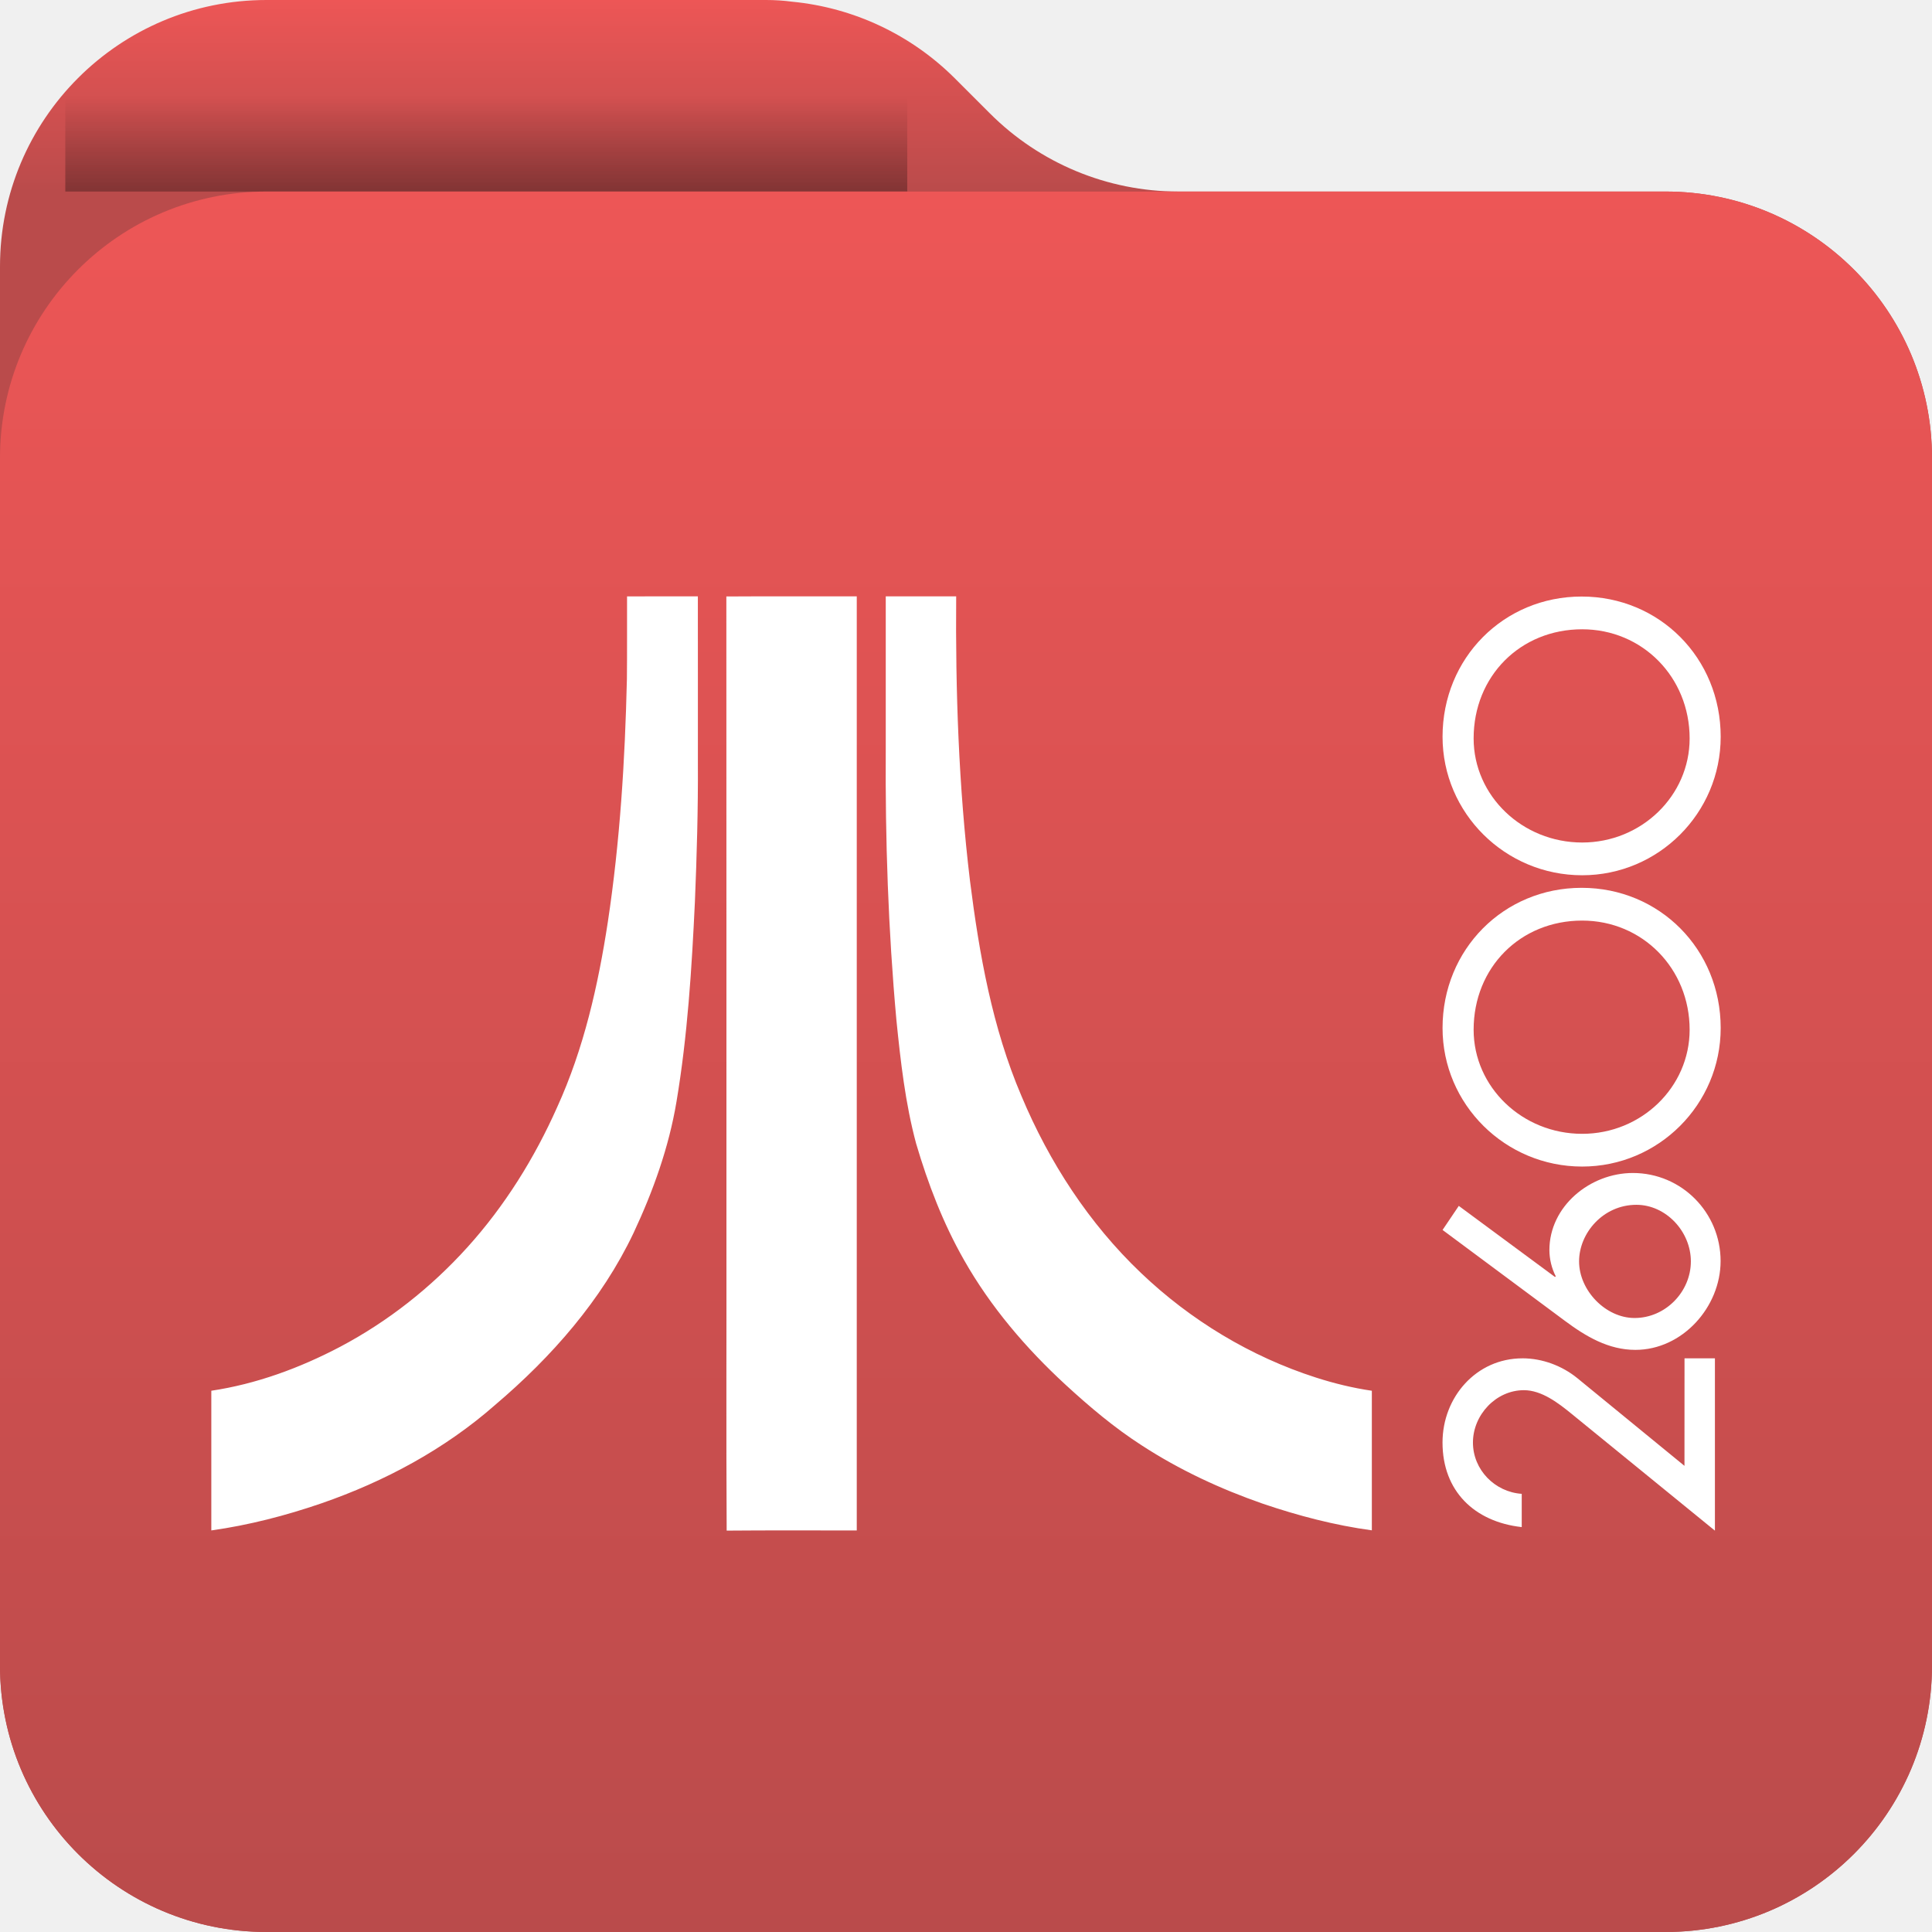
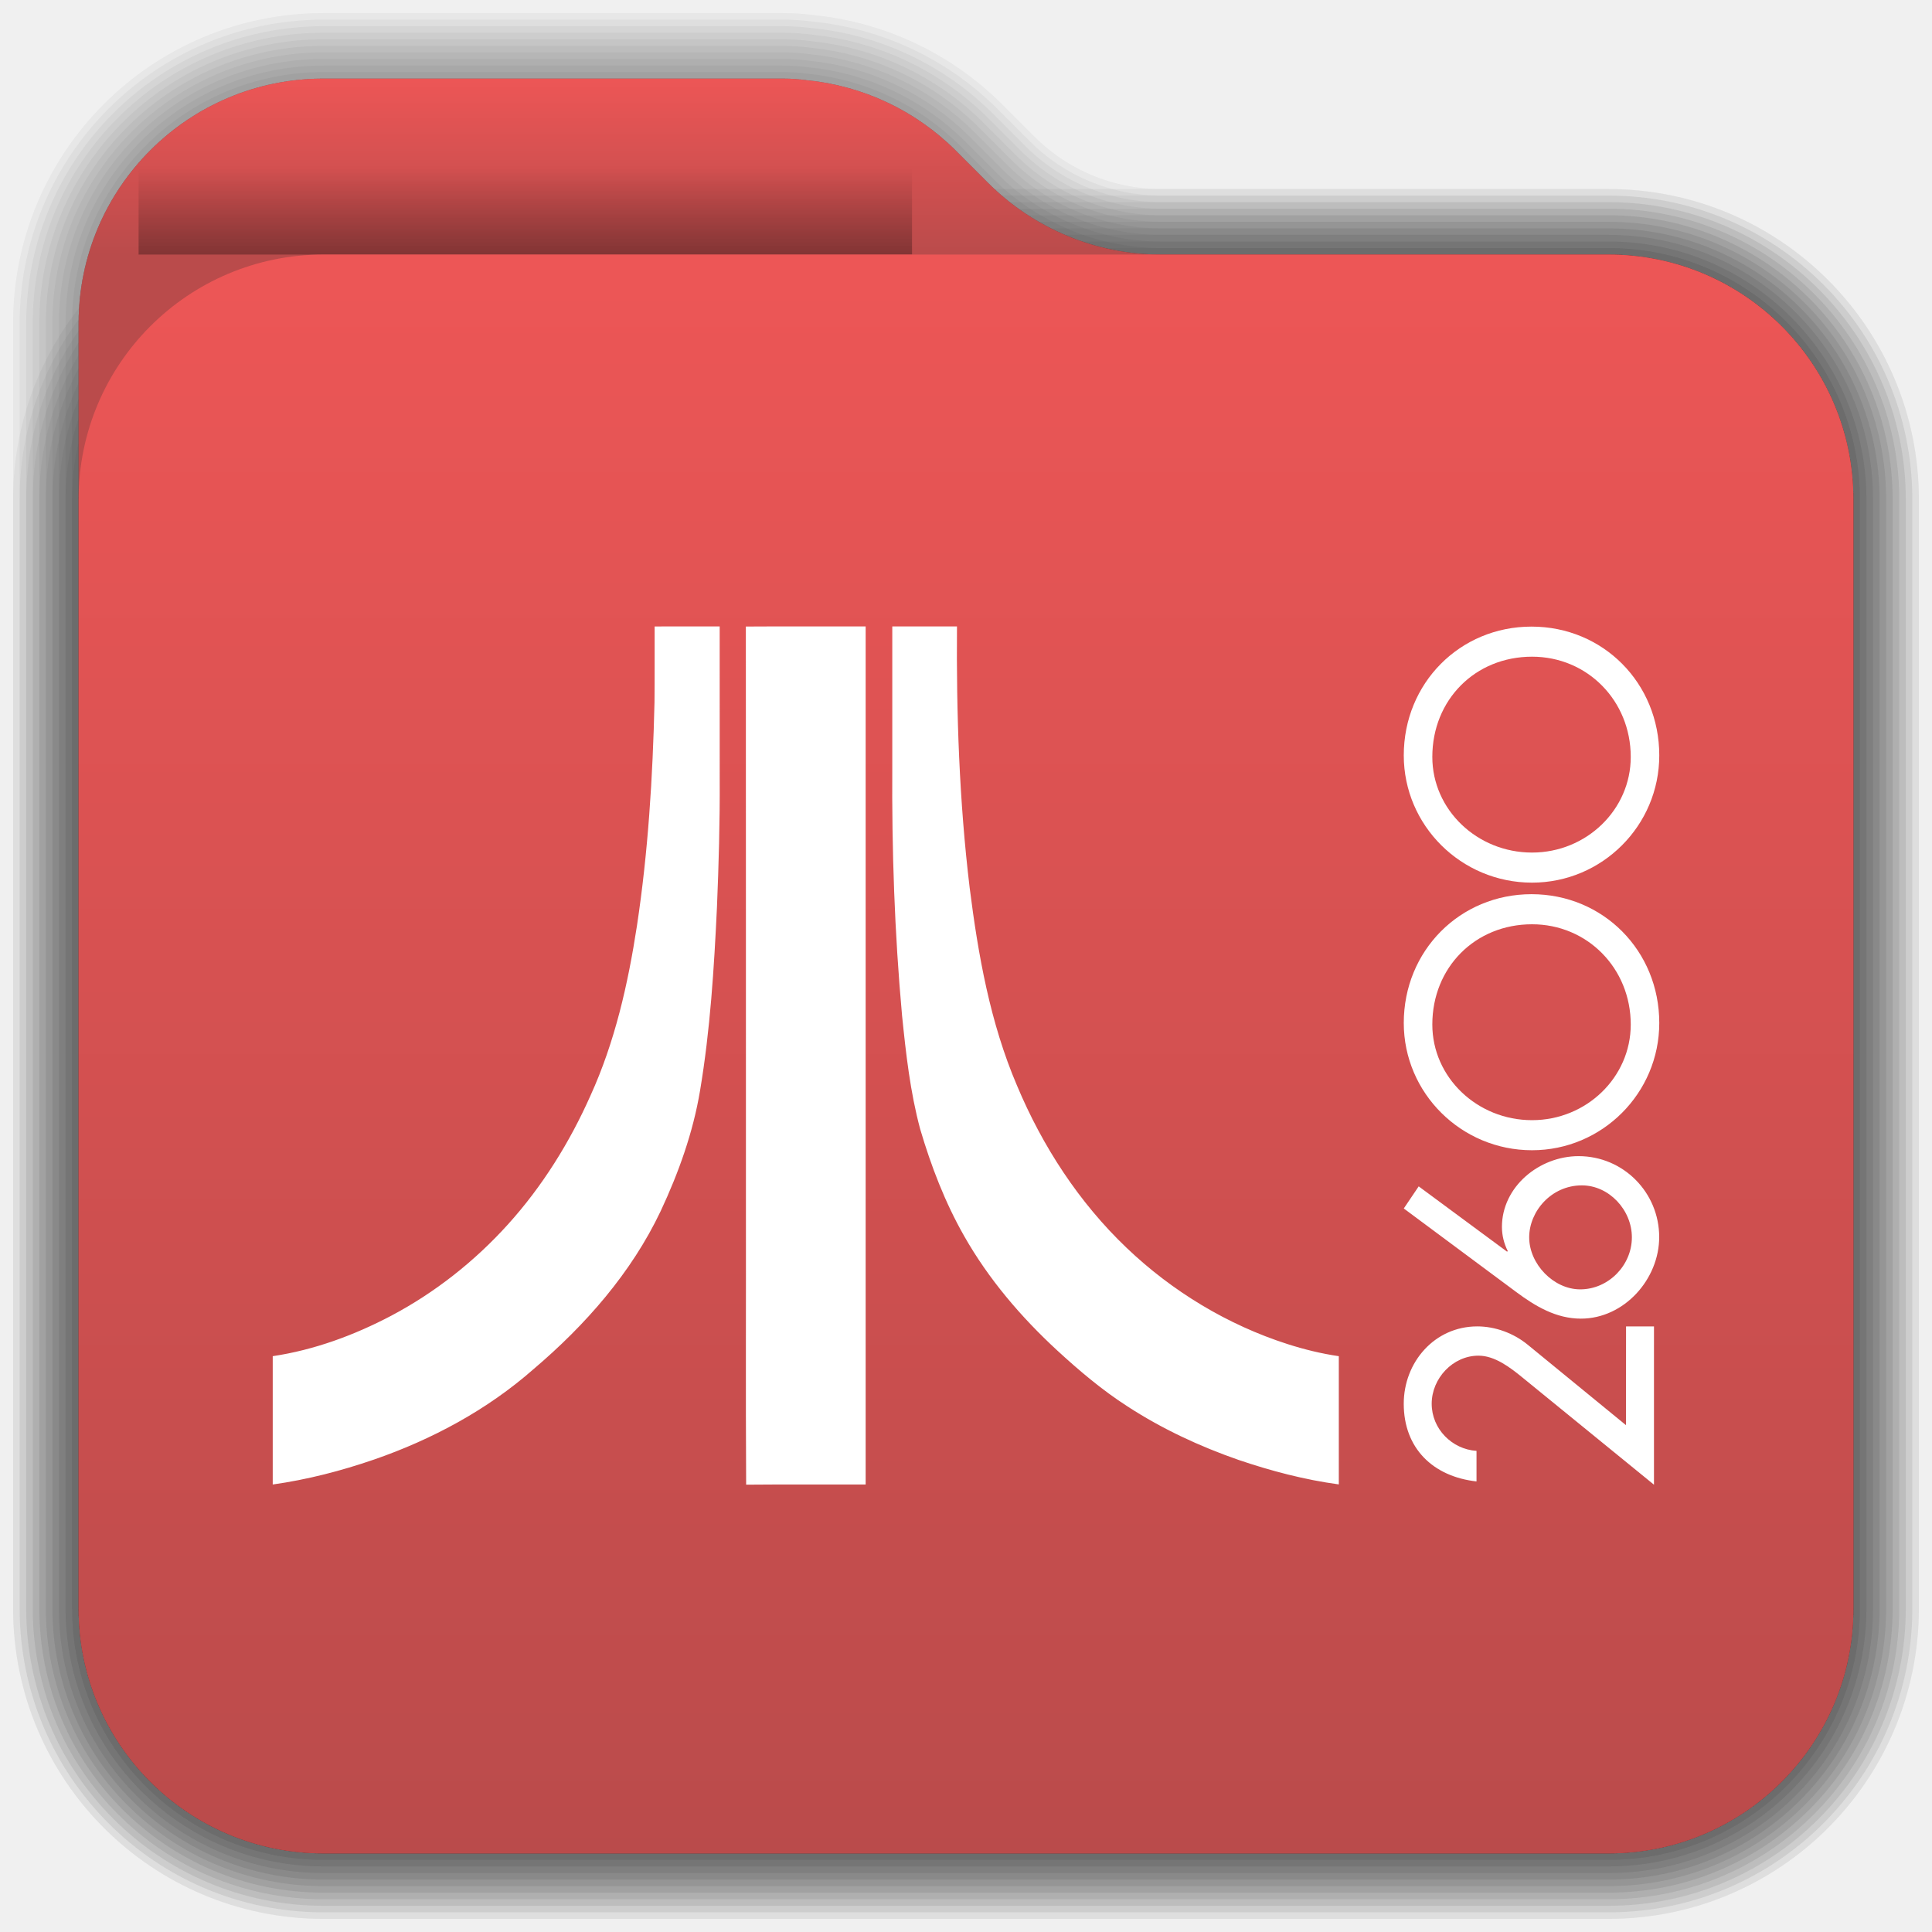
- <svg xmlns="http://www.w3.org/2000/svg" xmlns:xlink="http://www.w3.org/1999/xlink" width="512" height="512" viewBox="0 0 135.467 135.467" version="1.1" id="svg1" xml:space="preserve">
+ <svg xmlns="http://www.w3.org/2000/svg" xmlns:xlink="http://www.w3.org/1999/xlink" width="512" height="512" viewBox="-6 -6 147.467 147.467" version="1.1" id="svg1" xml:space="preserve">
  <defs id="defs1">
    <linearGradient id="linearGradient17">
      <stop style="stop-color:#e5e5e5;stop-opacity:1;" offset="0" id="stop17" />
      <stop style="stop-color:#a8a8a8;stop-opacity:1;" offset="1" id="stop18" />
    </linearGradient>
    <linearGradient id="linearGradient15">
      <stop style="stop-color:#e5e5e5;stop-opacity:1;" offset="0" id="stop15" />
      <stop style="stop-color:#a8a8a8;stop-opacity:1;" offset="1" id="stop16" />
    </linearGradient>
    <linearGradient xlink:href="#linearGradient15" id="linearGradient16" x1="55.033" y1="6.35" x2="55.033" y2="18.521" gradientUnits="userSpaceOnUse" />
    <linearGradient xlink:href="#linearGradient17" id="linearGradient18" x1="67.733" y1="18.521" x2="67.733" y2="129.117" gradientUnits="userSpaceOnUse" />
    <linearGradient data-orig="e53535,a82727" x1="55.033" y1="6.35" x2="55.033" y2="18.521" gradientUnits="userSpaceOnUse" id="linearGradient16_tint">
      <stop style="stop-color:#ed5656;stop-opacity:1;" offset="0" />
      <stop style="stop-color:#ba4b4b;stop-opacity:1;" offset="1" />
    </linearGradient>
    <linearGradient data-orig="e53535,a82727" x1="67.733" y1="18.521" x2="67.733" y2="129.117" gradientUnits="userSpaceOnUse" id="linearGradient18_tint">
      <stop style="stop-color:#ed5656;stop-opacity:1;" offset="0" />
      <stop style="stop-color:#ba4b4b;stop-opacity:1;" offset="1" />
    </linearGradient>
    <linearGradient id="tabShade" x1="0" y1="12.521" x2="0" y2="18.521" gradientUnits="userSpaceOnUse">
      <stop offset="0" style="stop-color:#000000;stop-opacity:0" />
      <stop offset="1" style="stop-color:#000000;stop-opacity:0.3" />
    </linearGradient>
  </defs>
  <g id="layer1">
+     <g id="folder-shadow" style="fill:#000000;stroke:#000000;stroke-linejoin:round" transform="matrix(1.103449,0,0,1.103449,-7.006964,-7.006964)">
+       <path d="M 23.283,6.35 C 13.931,6.35 6.35,13.931 6.35,23.283 v 88.9 c -4.4e-6,9.352 7.581,16.933 16.933,16.933 h 88.9 c 9.352,0 16.933,-7.581 16.933,-16.933 V 35.454 c 0,-9.352 -7.581,-16.933 -16.933,-16.933 H 81.206 c -4.482,-0.007 -8.778,-1.79 -11.947,-4.959 h -5.17e-4 L 67.006,11.31 C 64.233,8.55 60.589,6.836 56.694,6.459 56.144,6.386 55.589,6.35 55.033,6.35 h -0.009 z" style="fill-opacity:0.04;stroke-opacity:0.04;stroke-width:9.062" />
+       <path d="m 23.283,18.521 c -9.352,-1e-6 -16.933,7.581 -16.933,16.933 v 76.729 c -4.4e-6,9.352 7.581,16.933 16.933,16.933 h 88.9 c 9.352,0 16.933,-7.581 16.933,-16.933 V 35.454 c 0,-9.352 -7.581,-16.933 -16.933,-16.933 z" style="fill-opacity:0.04;stroke-opacity:0.04;stroke-width:9.062" />
+       <path d="M 23.283,6.35 C 13.931,6.35 6.35,13.931 6.35,23.283 v 88.9 c -4.4e-6,9.352 7.581,16.933 16.933,16.933 h 88.9 c 9.352,0 16.933,-7.581 16.933,-16.933 V 35.454 c 0,-9.352 -7.581,-16.933 -16.933,-16.933 H 81.206 c -4.482,-0.007 -8.778,-1.79 -11.947,-4.959 h -5.17e-4 L 67.006,11.31 C 64.233,8.55 60.589,6.836 56.694,6.459 56.144,6.386 55.589,6.35 55.033,6.35 h -0.009 z" style="fill-opacity:0.04;stroke-opacity:0.04;stroke-width:8.156" />
+       <path d="m 23.283,18.521 c -9.352,-1e-6 -16.933,7.581 -16.933,16.933 v 76.729 c -4.4e-6,9.352 7.581,16.933 16.933,16.933 h 88.9 c 9.352,0 16.933,-7.581 16.933,-16.933 V 35.454 c 0,-9.352 -7.581,-16.933 -16.933,-16.933 z" style="fill-opacity:0.04;stroke-opacity:0.04;stroke-width:8.156" />
+       <path d="M 23.283,6.35 C 13.931,6.35 6.35,13.931 6.35,23.283 v 88.9 c -4.4e-6,9.352 7.581,16.933 16.933,16.933 h 88.9 c 9.352,0 16.933,-7.581 16.933,-16.933 V 35.454 c 0,-9.352 -7.581,-16.933 -16.933,-16.933 H 81.206 c -4.482,-0.007 -8.778,-1.79 -11.947,-4.959 h -5.17e-4 L 67.006,11.31 C 64.233,8.55 60.589,6.836 56.694,6.459 56.144,6.386 55.589,6.35 55.033,6.35 h -0.009 z" style="fill-opacity:0.04;stroke-opacity:0.04;stroke-width:7.250" />
+       <path d="m 23.283,18.521 c -9.352,-1e-6 -16.933,7.581 -16.933,16.933 v 76.729 c -4.4e-6,9.352 7.581,16.933 16.933,16.933 h 88.9 c 9.352,0 16.933,-7.581 16.933,-16.933 V 35.454 c 0,-9.352 -7.581,-16.933 -16.933,-16.933 z" style="fill-opacity:0.04;stroke-opacity:0.04;stroke-width:7.250" />
+       <path d="M 23.283,6.35 C 13.931,6.35 6.35,13.931 6.35,23.283 v 88.9 c -4.4e-6,9.352 7.581,16.933 16.933,16.933 h 88.9 c 9.352,0 16.933,-7.581 16.933,-16.933 V 35.454 c 0,-9.352 -7.581,-16.933 -16.933,-16.933 H 81.206 c -4.482,-0.007 -8.778,-1.79 -11.947,-4.959 h -5.17e-4 L 67.006,11.31 C 64.233,8.55 60.589,6.836 56.694,6.459 56.144,6.386 55.589,6.35 55.033,6.35 h -0.009 z" style="fill-opacity:0.04;stroke-opacity:0.04;stroke-width:6.344" />
+       <path d="m 23.283,18.521 c -9.352,-1e-6 -16.933,7.581 -16.933,16.933 v 76.729 c -4.4e-6,9.352 7.581,16.933 16.933,16.933 h 88.9 c 9.352,0 16.933,-7.581 16.933,-16.933 V 35.454 c 0,-9.352 -7.581,-16.933 -16.933,-16.933 z" style="fill-opacity:0.04;stroke-opacity:0.04;stroke-width:6.344" />
+       <path d="M 23.283,6.35 C 13.931,6.35 6.35,13.931 6.35,23.283 v 88.9 c -4.4e-6,9.352 7.581,16.933 16.933,16.933 h 88.9 c 9.352,0 16.933,-7.581 16.933,-16.933 V 35.454 c 0,-9.352 -7.581,-16.933 -16.933,-16.933 H 81.206 c -4.482,-0.007 -8.778,-1.79 -11.947,-4.959 h -5.17e-4 L 67.006,11.31 C 64.233,8.55 60.589,6.836 56.694,6.459 56.144,6.386 55.589,6.35 55.033,6.35 h -0.009 z" style="fill-opacity:0.04;stroke-opacity:0.04;stroke-width:5.437" />
+       <path d="m 23.283,18.521 c -9.352,-1e-6 -16.933,7.581 -16.933,16.933 v 76.729 c -4.4e-6,9.352 7.581,16.933 16.933,16.933 h 88.9 c 9.352,0 16.933,-7.581 16.933,-16.933 V 35.454 c 0,-9.352 -7.581,-16.933 -16.933,-16.933 z" style="fill-opacity:0.04;stroke-opacity:0.04;stroke-width:5.437" />
+       <path d="M 23.283,6.35 C 13.931,6.35 6.35,13.931 6.35,23.283 v 88.9 c -4.4e-6,9.352 7.581,16.933 16.933,16.933 h 88.9 c 9.352,0 16.933,-7.581 16.933,-16.933 V 35.454 c 0,-9.352 -7.581,-16.933 -16.933,-16.933 H 81.206 c -4.482,-0.007 -8.778,-1.79 -11.947,-4.959 h -5.17e-4 L 67.006,11.31 C 64.233,8.55 60.589,6.836 56.694,6.459 56.144,6.386 55.589,6.35 55.033,6.35 h -0.009 z" style="fill-opacity:0.04;stroke-opacity:0.04;stroke-width:4.531" />
+       <path d="m 23.283,18.521 c -9.352,-1e-6 -16.933,7.581 -16.933,16.933 v 76.729 c -4.4e-6,9.352 7.581,16.933 16.933,16.933 h 88.9 c 9.352,0 16.933,-7.581 16.933,-16.933 V 35.454 c 0,-9.352 -7.581,-16.933 -16.933,-16.933 z" style="fill-opacity:0.04;stroke-opacity:0.04;stroke-width:4.531" />
+       <path d="M 23.283,6.35 C 13.931,6.35 6.35,13.931 6.35,23.283 v 88.9 c -4.4e-6,9.352 7.581,16.933 16.933,16.933 h 88.9 c 9.352,0 16.933,-7.581 16.933,-16.933 V 35.454 c 0,-9.352 -7.581,-16.933 -16.933,-16.933 H 81.206 c -4.482,-0.007 -8.778,-1.79 -11.947,-4.959 h -5.17e-4 L 67.006,11.31 C 64.233,8.55 60.589,6.836 56.694,6.459 56.144,6.386 55.589,6.35 55.033,6.35 h -0.009 z" style="fill-opacity:0.04;stroke-opacity:0.04;stroke-width:3.625" />
+       <path d="m 23.283,18.521 c -9.352,-1e-6 -16.933,7.581 -16.933,16.933 v 76.729 c -4.4e-6,9.352 7.581,16.933 16.933,16.933 h 88.9 c 9.352,0 16.933,-7.581 16.933,-16.933 V 35.454 c 0,-9.352 -7.581,-16.933 -16.933,-16.933 z" style="fill-opacity:0.04;stroke-opacity:0.04;stroke-width:3.625" />
+       <path d="M 23.283,6.35 C 13.931,6.35 6.35,13.931 6.35,23.283 v 88.9 c -4.4e-6,9.352 7.581,16.933 16.933,16.933 h 88.9 c 9.352,0 16.933,-7.581 16.933,-16.933 V 35.454 c 0,-9.352 -7.581,-16.933 -16.933,-16.933 H 81.206 c -4.482,-0.007 -8.778,-1.79 -11.947,-4.959 h -5.17e-4 L 67.006,11.31 C 64.233,8.55 60.589,6.836 56.694,6.459 56.144,6.386 55.589,6.35 55.033,6.35 h -0.009 z" style="fill-opacity:0.04;stroke-opacity:0.04;stroke-width:2.719" />
+       <path d="m 23.283,18.521 c -9.352,-1e-6 -16.933,7.581 -16.933,16.933 v 76.729 c -4.4e-6,9.352 7.581,16.933 16.933,16.933 h 88.9 c 9.352,0 16.933,-7.581 16.933,-16.933 V 35.454 c 0,-9.352 -7.581,-16.933 -16.933,-16.933 z" style="fill-opacity:0.04;stroke-opacity:0.04;stroke-width:2.719" />
+       <path d="M 23.283,6.35 C 13.931,6.35 6.35,13.931 6.35,23.283 v 88.9 c -4.4e-6,9.352 7.581,16.933 16.933,16.933 h 88.9 c 9.352,0 16.933,-7.581 16.933,-16.933 V 35.454 c 0,-9.352 -7.581,-16.933 -16.933,-16.933 H 81.206 c -4.482,-0.007 -8.778,-1.79 -11.947,-4.959 h -5.17e-4 L 67.006,11.31 C 64.233,8.55 60.589,6.836 56.694,6.459 56.144,6.386 55.589,6.35 55.033,6.35 h -0.009 z" style="fill-opacity:0.04;stroke-opacity:0.04;stroke-width:1.812" />
+       <path d="m 23.283,18.521 c -9.352,-1e-6 -16.933,7.581 -16.933,16.933 v 76.729 c -4.4e-6,9.352 7.581,16.933 16.933,16.933 h 88.9 c 9.352,0 16.933,-7.581 16.933,-16.933 V 35.454 c 0,-9.352 -7.581,-16.933 -16.933,-16.933 z" style="fill-opacity:0.04;stroke-opacity:0.04;stroke-width:1.812" />
+       <path d="M 23.283,6.35 C 13.931,6.35 6.35,13.931 6.35,23.283 v 88.9 c -4.4e-6,9.352 7.581,16.933 16.933,16.933 h 88.9 c 9.352,0 16.933,-7.581 16.933,-16.933 V 35.454 c 0,-9.352 -7.581,-16.933 -16.933,-16.933 H 81.206 c -4.482,-0.007 -8.778,-1.79 -11.947,-4.959 h -5.17e-4 L 67.006,11.31 C 64.233,8.55 60.589,6.836 56.694,6.459 56.144,6.386 55.589,6.35 55.033,6.35 h -0.009 z" style="fill-opacity:0.04;stroke-opacity:0.04;stroke-width:0.906" />
+       <path d="m 23.283,18.521 c -9.352,-1e-6 -16.933,7.581 -16.933,16.933 v 76.729 c -4.4e-6,9.352 7.581,16.933 16.933,16.933 h 88.9 c 9.352,0 16.933,-7.581 16.933,-16.933 V 35.454 c 0,-9.352 -7.581,-16.933 -16.933,-16.933 z" style="fill-opacity:0.04;stroke-opacity:0.04;stroke-width:0.906" />
+     </g>
    <g id="g50" transform="matrix(1.103449,0,0,1.103449,-7.006964,-7.006964)">
      <path id="path46" style="display:inline;fill:url(#linearGradient16_tint);stroke-width:11.943;paint-order:stroke fill markers" d="M 23.283,6.35 C 13.931,6.35 6.35,13.931 6.35,23.283 v 88.9 c -4.4e-6,9.352 7.581,16.933 16.933,16.933 h 88.9 c 9.352,0 16.933,-7.581 16.933,-16.933 V 35.454 c 0,-9.352 -7.581,-16.933 -16.933,-16.933 H 81.206 c -4.482,-0.007 -8.778,-1.79 -11.947,-4.959 h -5.17e-4 L 67.006,11.31 C 64.233,8.55 60.589,6.836 56.694,6.459 56.144,6.386 55.589,6.35 55.033,6.35 h -0.009 z" />
      <rect id="tab-shade" x="10.5" y="12.521" width="53.5" height="6" style="fill:url(#tabShade)" />
      <path id="path50" style="display:inline;fill:url(#linearGradient18_tint);stroke-width:11.943;paint-order:stroke fill markers" d="m 23.283,18.521 c -9.352,-1e-6 -16.933,7.581 -16.933,16.933 v 76.729 c -4.4e-6,9.352 7.581,16.933 16.933,16.933 h 88.9 c 9.352,0 16.933,-7.581 16.933,-16.933 V 35.454 c 0,-9.352 -7.581,-16.933 -16.933,-16.933 z" />
    </g>
    <path id="path18" style="fill:#ffffff;stroke-width:0.538" d="m 48.932,41.813 c -1.655,0.004 -3.31,-0.001 -4.965,0.004 -0.006,1.931 0.01,3.863 -0.01,5.794 -0.132,5.701 -0.486,11.409 -1.339,17.049 -0.68,4.438 -1.681,8.869 -3.55,12.971 -1.587,3.57 -3.678,6.931 -6.302,9.832 -2.541,2.813 -5.56,5.197 -8.914,6.97 -2.826,1.487 -5.87,2.609 -9.035,3.082 0.003,3.264 0.003,6.531 0,9.795 2.63,-0.37 5.211,-1.037 7.721,-1.9 4.436,-1.533 8.653,-3.797 12.187,-6.906 3.95,-3.354 7.463,-7.343 9.7,-12.056 1.37,-2.925 2.476,-6.006 3.009,-9.201 0.776,-4.633 1.07,-9.329 1.291,-14.016 0.134,-3.245 0.227,-6.494 0.209,-9.743 -0.002,-3.891 0.004,-7.784 -0.002,-11.677 z m 11.142,0.002 c -3.048,0.006 -6.098,-0.012 -9.144,0.008 0.01,14.873 0.002,29.742 0.006,44.615 0.01,6.962 -0.023,13.925 0.016,20.885 3.04,-0.028 6.081,-0.006 9.122,-0.012 0.001,-21.831 0.001,-43.663 0,-65.496 z m 2.033,0 c -0.001,3.577 0,7.157 0,10.734 -0.041,6.324 0.173,12.656 0.745,18.956 0.296,2.915 0.622,5.844 1.385,8.681 0.832,2.822 1.894,5.59 3.351,8.15 1.862,3.287 4.343,6.193 7.114,8.747 1.681,1.545 3.43,3.026 5.354,4.263 2.635,1.715 5.505,3.052 8.472,4.084 2.491,0.847 5.051,1.519 7.662,1.873 -0.004,-3.262 -0.002,-6.525 0,-9.787 C 94.862,97.322 93.555,97.002 92.278,96.593 87.697,95.124 83.48,92.573 80.002,89.255 76.359,85.787 73.562,81.483 71.623,76.852 69.577,72.066 68.661,66.892 68.012,61.753 67.218,55.141 66.992,48.472 67.045,41.816 c -1.645,-0.004 -3.291,-0.002 -4.937,-10e-4 z m 48.792,0.013 c -5.468,0 -9.751,4.318 -9.751,9.83 0,5.355 4.391,9.713 9.789,9.713 5.355,0 9.713,-4.357 9.713,-9.713 0,-5.512 -4.283,-9.83 -9.75,-9.83 z m 0.039,2.296 c 4.226,0 7.535,3.361 7.535,7.653 0,4.024 -3.38,7.298 -7.535,7.298 -4.197,0 -7.611,-3.274 -7.611,-7.298 0,-4.363 3.272,-7.653 7.611,-7.653 z m -0.039,18.128 c -5.468,0 -9.751,4.318 -9.751,9.829 0,5.356 4.391,9.715 9.789,9.715 5.355,0 9.713,-4.358 9.713,-9.715 0,-5.511 -4.283,-9.829 -9.75,-9.829 z m 0.039,2.297 c 4.226,0 7.535,3.362 7.535,7.653 0,4.024 -3.38,7.299 -7.535,7.299 -4.197,0 -7.611,-3.275 -7.611,-7.299 0,-4.364 3.272,-7.653 7.611,-7.653 z m 3.555,17.698 c -3.001,0 -5.853,2.332 -5.853,5.407 0.004,0.638 0.155,1.267 0.445,1.836 l -0.051,0.049 -6.747,-4.985 -1.138,1.687 8.582,6.376 c 1.465,1.091 3.051,2.033 4.937,2.033 3.298,0 5.976,-3.003 5.976,-6.227 0,-3.398 -2.73,-6.176 -6.152,-6.176 z m 0.247,2.231 c 2.083,0 3.821,1.884 3.819,3.968 0,2.135 -1.786,3.969 -3.945,3.969 -2.033,0 -3.893,-1.935 -3.893,-3.969 0,-1.984 1.687,-3.968 4.019,-3.968 z m -7.989,10.765 c -3.248,4.5e-4 -5.605,2.73 -5.605,5.903 0,3.4 2.231,5.559 5.554,5.93 v -2.332 c -1.884,-0.125 -3.421,-1.687 -3.421,-3.598 0,-1.933 1.612,-3.67 3.572,-3.67 1.241,0 2.408,0.893 3.35,1.663 l 10.045,8.186 V 95.244 h -2.132 l -0.003,7.538 -7.516,-6.152 c -1.066,-0.867 -2.454,-1.388 -3.844,-1.388 z" />
  </g>
</svg>
